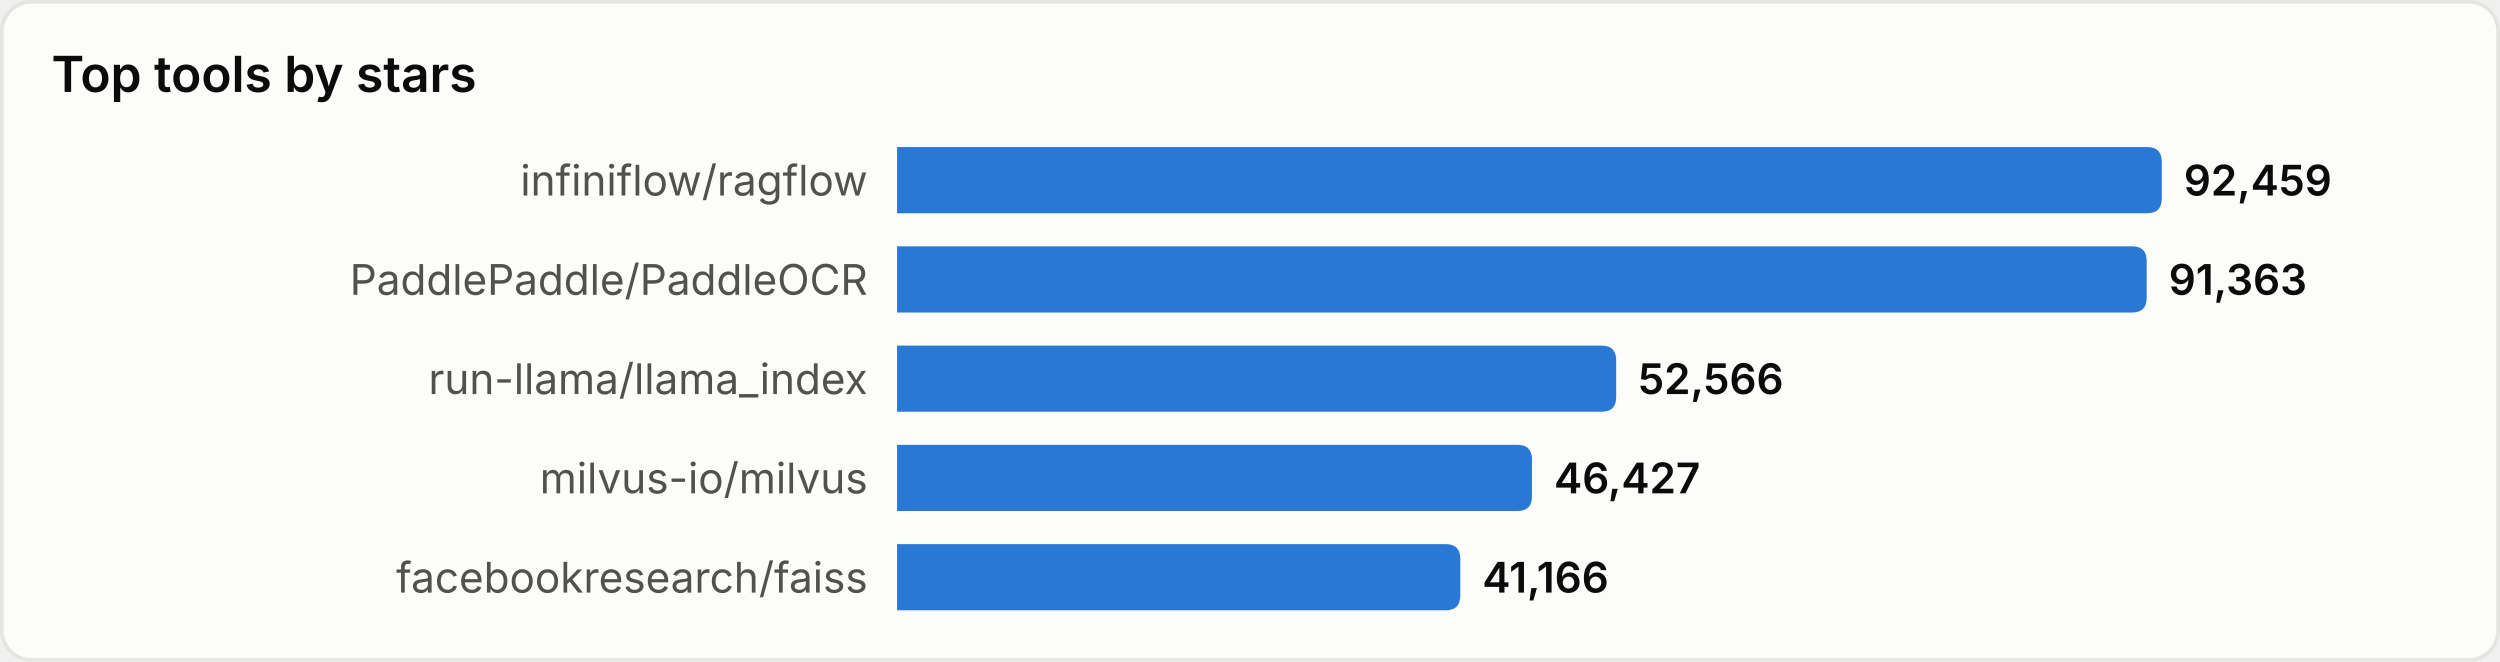
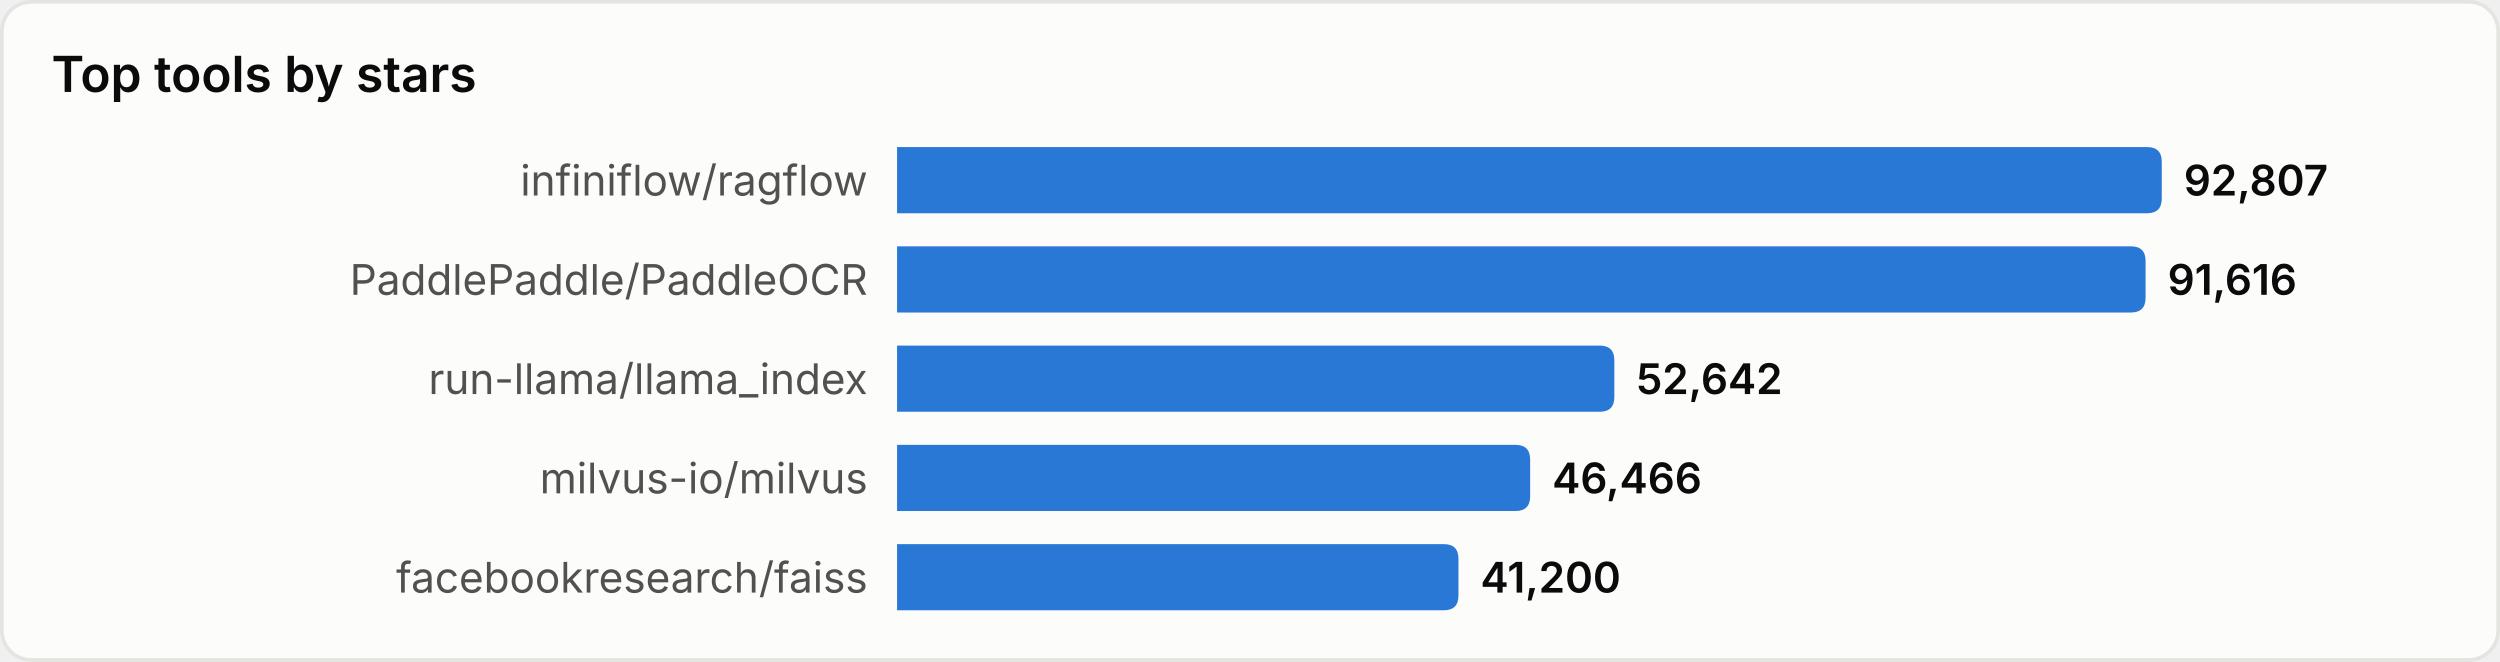
<svg xmlns="http://www.w3.org/2000/svg" width="680" height="180" viewBox="0 0 680 180" role="img" aria-label="Top tools by stars">
  <style>
text{font-family:system-ui,-apple-system,'Segoe UI',sans-serif}
.srf{fill:#fcfcfb;stroke:#e4e4e0}.ttl{fill:#0b0b0b;font-size:13.5px;font-weight:600}
.lbl{fill:#52514e;font-size:11.5px}.val{fill:#0b0b0b;font-size:11.5px;font-weight:600}
.bar{fill:#2a78d6}
@media(prefers-color-scheme:dark){
.srf{fill:#1a1a19;stroke:#33332f}.ttl{fill:#ffffff}
.lbl{fill:#c3c2b7}.val{fill:#ffffff}.bar{fill:#3987e5}
}
</style>
  <rect x="0.5" y="0.5" width="679" height="179" rx="8" class="srf" />
  <text x="14" y="25" class="ttl">Top tools by stars</text>
  <text x="236" y="49.0" class="lbl" text-anchor="end" dominant-baseline="central">infiniflow/ragflow</text>
  <path d="M244,40 h340.0 q4,0 4,4 v10 q0,4 -4,4 h-340.0 z" class="bar" />
-   <text x="594.0" y="49.0" class="val" dominant-baseline="central">92,459</text>
+   <text x="594.0" y="49.0" class="val" dominant-baseline="central">92,807</text>
  <text x="236" y="76.0" class="lbl" text-anchor="end" dominant-baseline="central">PaddlePaddle/PaddleOCR</text>
-   <path d="M244,67 h335.9 q4,0 4,4 v10 q0,4 -4,4 h-335.9 z" class="bar" />
-   <text x="589.9" y="76.0" class="val" dominant-baseline="central">91,363</text>
+   <path d="M244,67 h335.6 q4,0 4,4 v10 q0,4 -4,4 h-335.6 z" class="bar" />
+   <text x="589.6" y="76.0" class="val" dominant-baseline="central">91,616</text>
  <text x="236" y="103.0" class="lbl" text-anchor="end" dominant-baseline="central">run-llama/llama_index</text>
-   <path d="M244,94 h191.6 q4,0 4,4 v10 q0,4 -4,4 h-191.6 z" class="bar" />
-   <text x="445.6" y="103.0" class="val" dominant-baseline="central">52,566</text>
+   <path d="M244,94 h191.1 q4,0 4,4 v10 q0,4 -4,4 h-191.1 z" class="bar" />
+   <text x="445.1" y="103.0" class="val" dominant-baseline="central">52,642</text>
  <text x="236" y="130.0" class="lbl" text-anchor="end" dominant-baseline="central">milvus-io/milvus</text>
-   <path d="M244,121 h168.7 q4,0 4,4 v10 q0,4 -4,4 h-168.7 z" class="bar" />
-   <text x="422.7" y="130.0" class="val" dominant-baseline="central">46,427</text>
+   <path d="M244,121 h168.2 q4,0 4,4 v10 q0,4 -4,4 h-168.2 z" class="bar" />
+   <text x="422.2" y="130.0" class="val" dominant-baseline="central">46,466</text>
  <text x="236" y="157.0" class="lbl" text-anchor="end" dominant-baseline="central">facebookresearch/faiss</text>
-   <path d="M244,148 h149.2 q4,0 4,4 v10 q0,4 -4,4 h-149.2 z" class="bar" />
-   <text x="403.2" y="157.0" class="val" dominant-baseline="central">41,166</text>
+   <path d="M244,148 h148.7 q4,0 4,4 v10 q0,4 -4,4 h-148.7 z" class="bar" />
+   <text x="402.7" y="157.0" class="val" dominant-baseline="central">41,200</text>
</svg>
